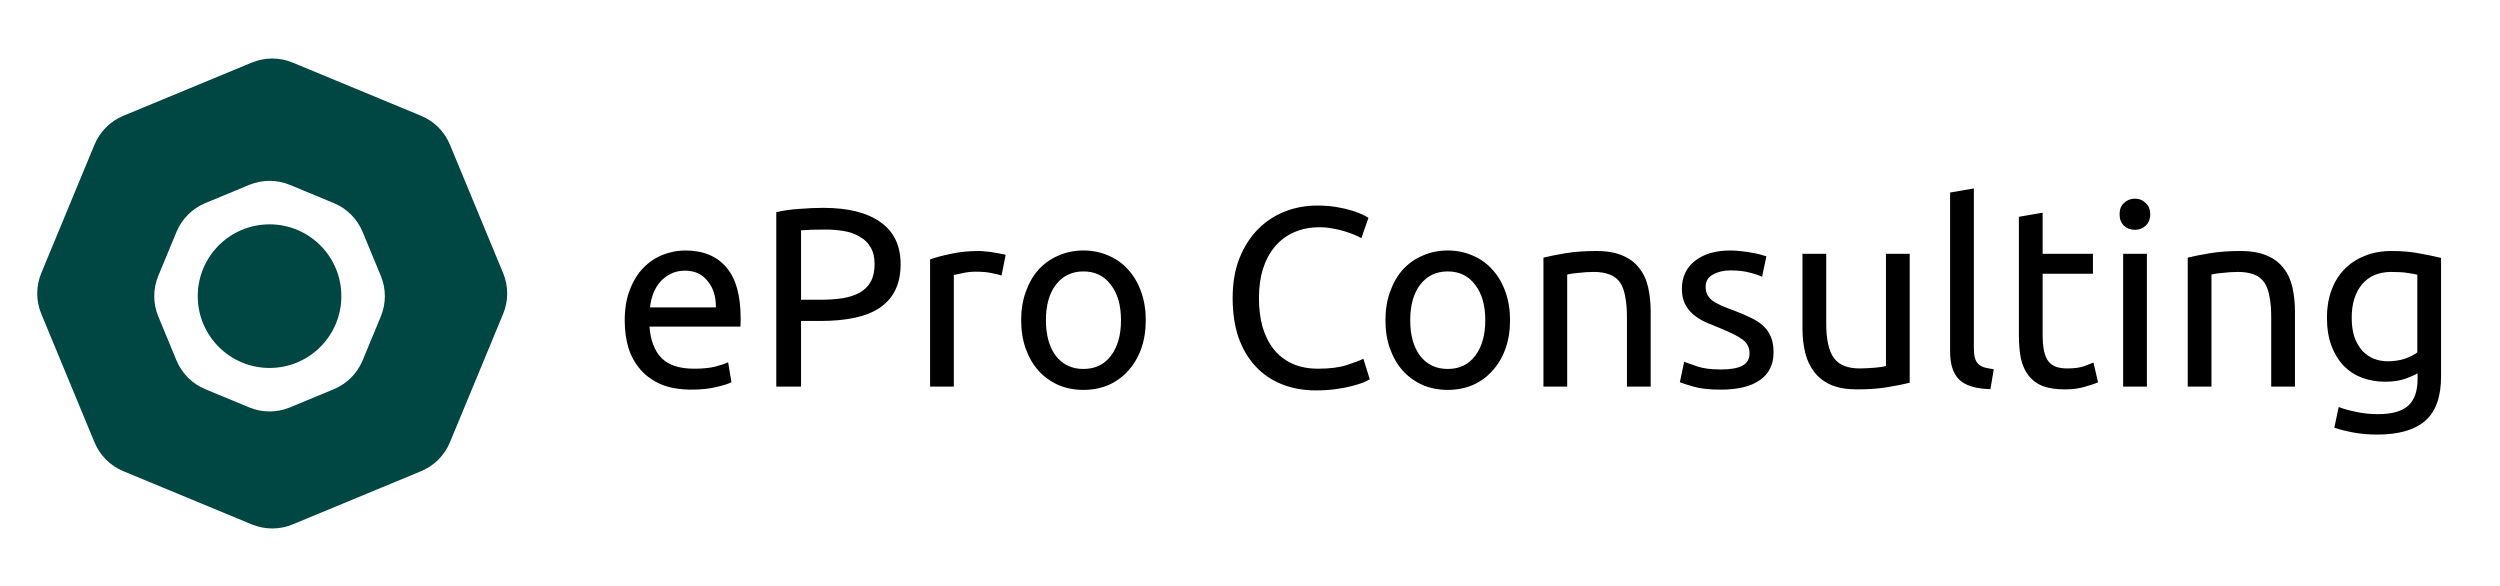
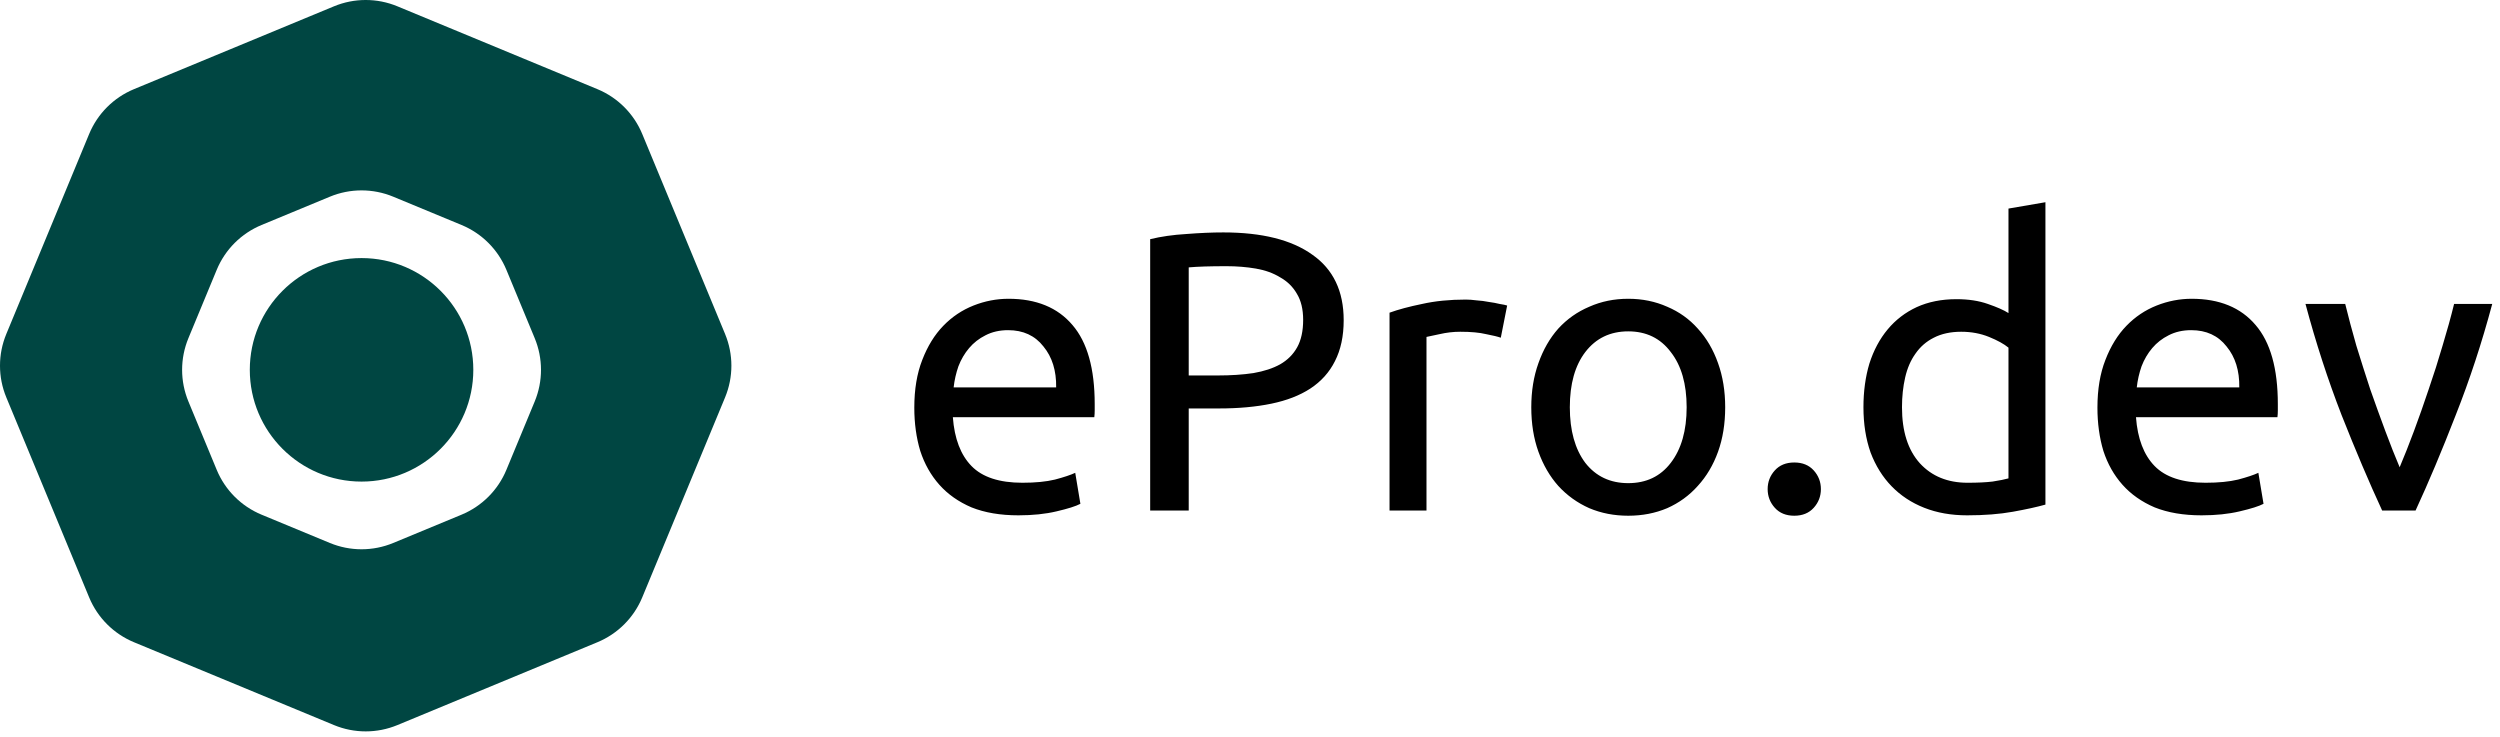
- <svg xmlns="http://www.w3.org/2000/svg" width="470" height="110" viewBox="0 0 470 110" fill="none">
-   <path fill-rule="evenodd" clip-rule="evenodd" d="M47.349 11.761C49.8 10.746 52.553 10.746 55.003 11.761L79.169 21.771C81.619 22.786 83.566 24.733 84.581 27.183L94.591 51.349C95.606 53.8 95.606 56.553 94.591 59.003L84.581 83.169C83.566 85.619 81.619 87.566 79.169 88.581L55.003 98.591C52.553 99.606 49.8 99.606 47.349 98.591L23.183 88.581C20.733 87.566 18.786 85.619 17.771 83.169L7.761 59.003C6.746 56.553 6.746 53.8 7.761 51.349L17.771 27.183C18.786 24.733 20.733 22.786 23.183 21.771L47.349 11.761ZM62.759 73.171L54.503 76.591C52.053 77.606 49.3 77.606 46.849 76.591L38.593 73.171C36.143 72.156 34.196 70.209 33.181 67.759L29.761 59.503C28.746 57.053 28.746 54.3 29.761 51.849L33.181 43.593C34.196 41.143 36.143 39.196 38.593 38.181L46.849 34.761C49.3 33.746 52.053 33.746 54.503 34.761L62.759 38.181C65.209 39.196 67.156 41.143 68.171 43.593L71.591 51.849C72.606 54.3 72.606 57.053 71.591 59.503L68.171 67.759C67.156 70.209 65.209 72.156 62.759 73.171ZM50.676 69.176C58.132 69.176 64.176 63.132 64.176 55.676C64.176 48.22 58.132 42.176 50.676 42.176C43.22 42.176 37.176 48.22 37.176 55.676C37.176 63.132 43.22 69.176 50.676 69.176Z" fill="#004642" />
-   <path d="M117.448 60.244C117.448 58.036 117.768 56.116 118.408 54.484C119.048 52.82 119.896 51.444 120.952 50.356C122.008 49.268 123.224 48.452 124.6 47.908C125.976 47.364 127.384 47.092 128.824 47.092C132.184 47.092 134.76 48.148 136.552 50.26C138.344 52.34 139.24 55.524 139.24 59.812C139.24 60.004 139.24 60.26 139.24 60.58C139.24 60.868 139.224 61.14 139.192 61.396H122.104C122.296 63.988 123.048 65.956 124.36 67.3C125.672 68.644 127.72 69.316 130.504 69.316C132.072 69.316 133.384 69.188 134.44 68.932C135.528 68.644 136.344 68.372 136.888 68.116L137.512 71.86C136.968 72.148 136.008 72.452 134.632 72.772C133.288 73.092 131.752 73.252 130.024 73.252C127.848 73.252 125.96 72.932 124.36 72.292C122.792 71.62 121.496 70.708 120.472 69.556C119.448 68.404 118.68 67.044 118.168 65.476C117.688 63.876 117.448 62.132 117.448 60.244ZM134.584 57.796C134.616 55.78 134.104 54.132 133.048 52.852C132.024 51.54 130.6 50.884 128.776 50.884C127.752 50.884 126.84 51.092 126.04 51.508C125.272 51.892 124.616 52.404 124.072 53.044C123.528 53.684 123.096 54.42 122.776 55.252C122.488 56.084 122.296 56.932 122.2 57.796H134.584ZM154.773 39.076C159.445 39.076 163.029 39.972 165.525 41.764C168.053 43.524 169.317 46.164 169.317 49.684C169.317 51.604 168.965 53.252 168.26 54.628C167.589 55.972 166.597 57.076 165.285 57.94C164.005 58.772 162.437 59.38 160.581 59.764C158.725 60.148 156.629 60.34 154.293 60.34H150.597V72.676H145.941V39.892C147.253 39.572 148.709 39.364 150.309 39.268C151.941 39.14 153.429 39.076 154.773 39.076ZM155.157 43.156C153.173 43.156 151.653 43.204 150.597 43.3V56.356H154.101C155.701 56.356 157.141 56.26 158.421 56.068C159.701 55.844 160.773 55.492 161.637 55.012C162.533 54.5 163.221 53.812 163.701 52.948C164.181 52.084 164.421 50.98 164.421 49.636C164.421 48.356 164.165 47.3 163.653 46.468C163.173 45.636 162.501 44.98 161.637 44.5C160.805 43.988 159.829 43.636 158.709 43.444C157.589 43.252 156.405 43.156 155.157 43.156ZM184.072 47.188C184.456 47.188 184.888 47.22 185.368 47.284C185.88 47.316 186.376 47.38 186.856 47.476C187.336 47.54 187.768 47.62 188.152 47.716C188.568 47.78 188.872 47.844 189.064 47.908L188.296 51.796C187.944 51.668 187.352 51.524 186.52 51.364C185.72 51.172 184.68 51.076 183.4 51.076C182.568 51.076 181.736 51.172 180.904 51.364C180.104 51.524 179.576 51.636 179.32 51.7V72.676H174.856V48.772C175.912 48.388 177.224 48.036 178.792 47.716C180.36 47.364 182.12 47.188 184.072 47.188ZM215.403 60.196C215.403 62.18 215.115 63.972 214.539 65.572C213.963 67.172 213.147 68.548 212.091 69.7C211.067 70.852 209.835 71.748 208.395 72.388C206.955 72.996 205.387 73.3 203.691 73.3C201.995 73.3 200.427 72.996 198.987 72.388C197.547 71.748 196.299 70.852 195.243 69.7C194.219 68.548 193.419 67.172 192.843 65.572C192.267 63.972 191.979 62.18 191.979 60.196C191.979 58.244 192.267 56.468 192.843 54.868C193.419 53.236 194.219 51.844 195.243 50.692C196.299 49.54 197.547 48.66 198.987 48.052C200.427 47.412 201.995 47.092 203.691 47.092C205.387 47.092 206.955 47.412 208.395 48.052C209.835 48.66 211.067 49.54 212.091 50.692C213.147 51.844 213.963 53.236 214.539 54.868C215.115 56.468 215.403 58.244 215.403 60.196ZM210.747 60.196C210.747 57.38 210.107 55.156 208.827 53.524C207.579 51.86 205.867 51.028 203.691 51.028C201.515 51.028 199.787 51.86 198.507 53.524C197.259 55.156 196.635 57.38 196.635 60.196C196.635 63.012 197.259 65.252 198.507 66.916C199.787 68.548 201.515 69.364 203.691 69.364C205.867 69.364 207.579 68.548 208.827 66.916C210.107 65.252 210.747 63.012 210.747 60.196ZM247.385 73.396C245.049 73.396 242.921 73.012 241.001 72.244C239.081 71.476 237.433 70.356 236.057 68.884C234.681 67.412 233.609 65.604 232.841 63.46C232.105 61.284 231.737 58.804 231.737 56.02C231.737 53.236 232.153 50.772 232.985 48.628C233.849 46.452 235.001 44.628 236.441 43.156C237.881 41.684 239.561 40.564 241.481 39.796C243.401 39.028 245.449 38.644 247.625 38.644C249.001 38.644 250.233 38.74 251.321 38.932C252.441 39.124 253.401 39.348 254.201 39.604C255.033 39.86 255.705 40.116 256.217 40.372C256.729 40.628 257.081 40.82 257.273 40.948L255.929 44.788C255.641 44.596 255.225 44.388 254.681 44.164C254.137 43.94 253.513 43.716 252.809 43.492C252.137 43.268 251.385 43.092 250.553 42.964C249.753 42.804 248.937 42.724 248.105 42.724C246.345 42.724 244.761 43.028 243.353 43.636C241.945 44.244 240.745 45.124 239.753 46.276C238.761 47.428 237.993 48.836 237.449 50.5C236.937 52.132 236.681 53.972 236.681 56.02C236.681 58.004 236.905 59.812 237.353 61.444C237.833 63.076 238.537 64.484 239.465 65.668C240.393 66.82 241.545 67.716 242.921 68.356C244.329 68.996 245.961 69.316 247.817 69.316C249.961 69.316 251.737 69.092 253.145 68.644C254.553 68.196 255.609 67.796 256.313 67.444L257.513 71.284C257.289 71.444 256.889 71.652 256.313 71.908C255.737 72.132 255.017 72.356 254.153 72.58C253.289 72.804 252.281 72.996 251.129 73.156C249.977 73.316 248.729 73.396 247.385 73.396ZM283.888 60.196C283.888 62.18 283.6 63.972 283.024 65.572C282.448 67.172 281.632 68.548 280.576 69.7C279.552 70.852 278.32 71.748 276.88 72.388C275.44 72.996 273.872 73.3 272.176 73.3C270.48 73.3 268.912 72.996 267.472 72.388C266.032 71.748 264.784 70.852 263.728 69.7C262.704 68.548 261.904 67.172 261.328 65.572C260.752 63.972 260.464 62.18 260.464 60.196C260.464 58.244 260.752 56.468 261.328 54.868C261.904 53.236 262.704 51.844 263.728 50.692C264.784 49.54 266.032 48.66 267.472 48.052C268.912 47.412 270.48 47.092 272.176 47.092C273.872 47.092 275.44 47.412 276.88 48.052C278.32 48.66 279.552 49.54 280.576 50.692C281.632 51.844 282.448 53.236 283.024 54.868C283.6 56.468 283.888 58.244 283.888 60.196ZM279.232 60.196C279.232 57.38 278.592 55.156 277.312 53.524C276.064 51.86 274.352 51.028 272.176 51.028C270 51.028 268.272 51.86 266.992 53.524C265.744 55.156 265.12 57.38 265.12 60.196C265.12 63.012 265.744 65.252 266.992 66.916C268.272 68.548 270 69.364 272.176 69.364C274.352 69.364 276.064 68.548 277.312 66.916C278.592 65.252 279.232 63.012 279.232 60.196ZM290.168 48.436C291.192 48.18 292.552 47.908 294.248 47.62C295.944 47.332 297.896 47.188 300.104 47.188C302.088 47.188 303.736 47.476 305.048 48.052C306.36 48.596 307.4 49.38 308.168 50.404C308.968 51.396 309.528 52.596 309.848 54.004C310.168 55.412 310.328 56.964 310.328 58.66V72.676H305.864V59.62C305.864 58.084 305.752 56.772 305.528 55.684C305.336 54.596 305 53.716 304.52 53.044C304.04 52.372 303.4 51.892 302.6 51.604C301.8 51.284 300.808 51.124 299.624 51.124C299.144 51.124 298.648 51.14 298.136 51.172C297.624 51.204 297.128 51.252 296.648 51.316C296.2 51.348 295.784 51.396 295.4 51.46C295.048 51.524 294.792 51.572 294.632 51.604V72.676H290.168V48.436ZM323.539 69.46C325.363 69.46 326.707 69.22 327.571 68.74C328.467 68.26 328.915 67.492 328.915 66.436C328.915 65.348 328.483 64.484 327.619 63.844C326.755 63.204 325.331 62.484 323.347 61.684C322.387 61.3 321.459 60.916 320.563 60.532C319.699 60.116 318.947 59.636 318.307 59.092C317.667 58.548 317.155 57.892 316.771 57.124C316.387 56.356 316.195 55.412 316.195 54.292C316.195 52.084 317.011 50.34 318.643 49.06C320.275 47.748 322.499 47.092 325.315 47.092C326.019 47.092 326.723 47.14 327.427 47.236C328.131 47.3 328.787 47.396 329.395 47.524C330.003 47.62 330.531 47.732 330.979 47.86C331.459 47.988 331.827 48.1 332.083 48.196L331.267 52.036C330.787 51.78 330.035 51.524 329.011 51.268C327.987 50.98 326.755 50.836 325.315 50.836C324.067 50.836 322.979 51.092 322.051 51.604C321.123 52.084 320.659 52.852 320.659 53.908C320.659 54.452 320.755 54.932 320.947 55.348C321.171 55.764 321.491 56.148 321.907 56.5C322.355 56.82 322.899 57.124 323.539 57.412C324.179 57.7 324.947 58.004 325.843 58.324C327.027 58.772 328.083 59.22 329.011 59.668C329.939 60.084 330.723 60.58 331.363 61.156C332.035 61.732 332.547 62.436 332.899 63.268C333.251 64.068 333.427 65.06 333.427 66.244C333.427 68.548 332.563 70.292 330.835 71.476C329.139 72.66 326.707 73.252 323.539 73.252C321.331 73.252 319.603 73.06 318.355 72.676C317.107 72.324 316.259 72.052 315.811 71.86L316.627 68.02C317.139 68.212 317.955 68.5 319.075 68.884C320.195 69.268 321.683 69.46 323.539 69.46ZM359.025 71.956C358.001 72.212 356.641 72.484 354.945 72.772C353.281 73.06 351.345 73.204 349.137 73.204C347.217 73.204 345.601 72.932 344.289 72.388C342.977 71.812 341.921 71.012 341.121 69.988C340.321 68.964 339.745 67.764 339.393 66.388C339.041 64.98 338.865 63.428 338.865 61.732V47.716H343.329V60.772C343.329 63.812 343.809 65.988 344.769 67.3C345.729 68.612 347.345 69.268 349.617 69.268C350.097 69.268 350.593 69.252 351.105 69.22C351.617 69.188 352.097 69.156 352.545 69.124C352.993 69.06 353.393 69.012 353.745 68.98C354.129 68.916 354.401 68.852 354.561 68.788V47.716H359.025V71.956ZM374.203 73.156C371.451 73.092 369.499 72.5 368.347 71.38C367.195 70.26 366.619 68.516 366.619 66.148V36.196L371.083 35.428V65.428C371.083 66.164 371.147 66.772 371.275 67.252C371.403 67.732 371.611 68.116 371.899 68.404C372.187 68.692 372.571 68.916 373.051 69.076C373.531 69.204 374.123 69.316 374.827 69.412L374.203 73.156ZM384.016 47.716H393.472V51.46H384.016V62.98C384.016 64.228 384.112 65.268 384.304 66.1C384.496 66.9 384.784 67.54 385.168 68.02C385.552 68.468 386.032 68.788 386.608 68.98C387.184 69.172 387.856 69.268 388.624 69.268C389.968 69.268 391.04 69.124 391.84 68.836C392.672 68.516 393.248 68.292 393.568 68.164L394.432 71.86C393.984 72.084 393.2 72.356 392.08 72.676C390.96 73.028 389.68 73.204 388.24 73.204C386.544 73.204 385.136 72.996 384.016 72.58C382.928 72.132 382.048 71.476 381.376 70.612C380.704 69.748 380.224 68.692 379.936 67.444C379.68 66.164 379.552 64.692 379.552 63.028V40.756L384.016 39.988V47.716ZM403.617 72.676H399.153V47.716H403.617V72.676ZM401.361 43.204C400.561 43.204 399.873 42.948 399.297 42.436C398.753 41.892 398.48 41.172 398.48 40.276C398.48 39.38 398.753 38.676 399.297 38.164C399.873 37.62 400.561 37.348 401.361 37.348C402.161 37.348 402.833 37.62 403.377 38.164C403.953 38.676 404.241 39.38 404.241 40.276C404.241 41.172 403.953 41.892 403.377 42.436C402.833 42.948 402.161 43.204 401.361 43.204ZM411.293 48.436C412.317 48.18 413.677 47.908 415.373 47.62C417.069 47.332 419.021 47.188 421.229 47.188C423.213 47.188 424.861 47.476 426.173 48.052C427.485 48.596 428.525 49.38 429.293 50.404C430.093 51.396 430.653 52.596 430.973 54.004C431.293 55.412 431.453 56.964 431.453 58.66V72.676H426.989V59.62C426.989 58.084 426.877 56.772 426.653 55.684C426.461 54.596 426.125 53.716 425.645 53.044C425.165 52.372 424.525 51.892 423.725 51.604C422.925 51.284 421.933 51.124 420.749 51.124C420.269 51.124 419.773 51.14 419.261 51.172C418.749 51.204 418.253 51.252 417.773 51.316C417.325 51.348 416.909 51.396 416.525 51.46C416.173 51.524 415.917 51.572 415.757 51.604V72.676H411.293V48.436ZM454.504 70.18C454.12 70.436 453.368 70.772 452.248 71.188C451.16 71.572 449.88 71.764 448.408 71.764C446.904 71.764 445.48 71.524 444.136 71.044C442.824 70.564 441.672 69.828 440.68 68.836C439.688 67.812 438.904 66.548 438.328 65.044C437.752 63.54 437.464 61.748 437.464 59.668C437.464 57.844 437.736 56.18 438.28 54.676C438.824 53.14 439.608 51.828 440.632 50.74C441.688 49.62 442.968 48.756 444.472 48.148C445.976 47.508 447.672 47.188 449.56 47.188C451.64 47.188 453.448 47.348 454.984 47.668C456.552 47.956 457.864 48.228 458.92 48.484V70.756C458.92 74.596 457.928 77.38 455.944 79.108C453.96 80.836 450.952 81.7 446.92 81.7C445.352 81.7 443.864 81.572 442.456 81.316C441.08 81.06 439.88 80.756 438.856 80.404L439.672 76.516C440.568 76.868 441.656 77.172 442.936 77.428C444.248 77.716 445.608 77.86 447.016 77.86C449.672 77.86 451.576 77.332 452.728 76.276C453.912 75.22 454.504 73.54 454.504 71.236V70.18ZM454.456 51.652C454.008 51.524 453.4 51.412 452.632 51.316C451.896 51.188 450.888 51.124 449.608 51.124C447.208 51.124 445.352 51.908 444.04 53.476C442.76 55.044 442.12 57.124 442.12 59.716C442.12 61.156 442.296 62.388 442.648 63.412C443.032 64.436 443.528 65.284 444.136 65.956C444.776 66.628 445.496 67.124 446.296 67.444C447.128 67.764 447.976 67.924 448.84 67.924C450.024 67.924 451.112 67.764 452.104 67.444C453.096 67.092 453.88 66.692 454.456 66.244V51.652Z" fill="black" />
+ <svg xmlns="http://www.w3.org/2000/svg" width="302" height="89" viewBox="0 0 302 89" fill="none">
+   <path fill-rule="evenodd" clip-rule="evenodd" d="M40.349 0.761C42.8 -0.254 45.553 -0.254 48.003 0.761L72.169 10.771C74.619 11.786 76.566 13.733 77.581 16.183L87.591 40.349C88.606 42.8 88.606 45.553 87.591 48.003L77.581 72.169C76.566 74.619 74.619 76.566 72.169 77.581L48.003 87.591C45.553 88.606 42.8 88.606 40.349 87.591L16.183 77.581C13.733 76.566 11.786 74.619 10.771 72.169L0.761 48.003C-0.254 45.553 -0.254 42.8 0.761 40.349L10.771 16.183C11.786 13.733 13.733 11.786 16.183 10.771L40.349 0.761ZM55.759 62.171L47.503 65.591C45.053 66.606 42.3 66.606 39.849 65.591L31.593 62.171C29.143 61.156 27.196 59.209 26.181 56.759L22.761 48.503C21.746 46.053 21.746 43.3 22.761 40.849L26.181 32.593C27.196 30.143 29.143 28.196 31.593 27.181L39.849 23.761C42.3 22.746 45.053 22.746 47.503 23.761L55.759 27.181C58.209 28.196 60.156 30.143 61.171 32.593L64.591 40.849C65.606 43.3 65.606 46.053 64.591 48.503L61.171 56.759C60.156 59.209 58.209 61.156 55.759 62.171ZM43.676 58.176C51.132 58.176 57.176 52.132 57.176 44.676C57.176 37.22 51.132 31.176 43.676 31.176C36.22 31.176 30.176 37.22 30.176 44.676C30.176 52.132 36.22 58.176 43.676 58.176Z" fill="#004642" />
+   <path d="M110.448 49.244C110.448 47.036 110.768 45.116 111.408 43.484C112.048 41.82 112.896 40.444 113.952 39.356C115.008 38.268 116.224 37.452 117.6 36.908C118.976 36.364 120.384 36.092 121.824 36.092C125.184 36.092 127.76 37.148 129.552 39.26C131.344 41.34 132.24 44.524 132.24 48.812C132.24 49.004 132.24 49.26 132.24 49.58C132.24 49.868 132.224 50.14 132.192 50.396H115.104C115.296 52.988 116.048 54.956 117.36 56.3C118.672 57.644 120.72 58.316 123.504 58.316C125.072 58.316 126.384 58.188 127.44 57.932C128.528 57.644 129.344 57.372 129.888 57.116L130.512 60.86C129.968 61.148 129.008 61.452 127.632 61.772C126.288 62.092 124.752 62.252 123.024 62.252C120.848 62.252 118.96 61.932 117.36 61.292C115.792 60.62 114.496 59.708 113.472 58.556C112.448 57.404 111.68 56.044 111.168 54.476C110.688 52.876 110.448 51.132 110.448 49.244ZM127.584 46.796C127.616 44.78 127.104 43.132 126.048 41.852C125.024 40.54 123.6 39.884 121.776 39.884C120.752 39.884 119.84 40.092 119.04 40.508C118.272 40.892 117.616 41.404 117.072 42.044C116.528 42.684 116.096 43.42 115.776 44.252C115.488 45.084 115.296 45.932 115.2 46.796H127.584ZM147.773 28.076C152.445 28.076 156.029 28.972 158.525 30.764C161.053 32.524 162.317 35.164 162.317 38.684C162.317 40.604 161.965 42.252 161.26 43.628C160.589 44.972 159.597 46.076 158.285 46.94C157.005 47.772 155.437 48.38 153.581 48.764C151.725 49.148 149.629 49.34 147.293 49.34H143.597V61.676H138.941V28.892C140.253 28.572 141.709 28.364 143.309 28.268C144.941 28.14 146.429 28.076 147.773 28.076ZM148.157 32.156C146.173 32.156 144.653 32.204 143.597 32.3V45.356H147.101C148.701 45.356 150.141 45.26 151.421 45.068C152.701 44.844 153.773 44.492 154.637 44.012C155.533 43.5 156.221 42.812 156.701 41.948C157.181 41.084 157.421 39.98 157.421 38.636C157.421 37.356 157.165 36.3 156.653 35.468C156.173 34.636 155.501 33.98 154.637 33.5C153.805 32.988 152.829 32.636 151.709 32.444C150.589 32.252 149.405 32.156 148.157 32.156ZM177.072 36.188C177.456 36.188 177.888 36.22 178.368 36.284C178.88 36.316 179.376 36.38 179.856 36.476C180.336 36.54 180.768 36.62 181.152 36.716C181.568 36.78 181.872 36.844 182.064 36.908L181.296 40.796C180.944 40.668 180.352 40.524 179.52 40.364C178.72 40.172 177.68 40.076 176.4 40.076C175.568 40.076 174.736 40.172 173.904 40.364C173.104 40.524 172.576 40.636 172.32 40.7V61.676H167.856V37.772C168.912 37.388 170.224 37.036 171.792 36.716C173.36 36.364 175.12 36.188 177.072 36.188ZM208.403 49.196C208.403 51.18 208.115 52.972 207.539 54.572C206.963 56.172 206.147 57.548 205.091 58.7C204.067 59.852 202.835 60.748 201.395 61.388C199.955 61.996 198.387 62.3 196.691 62.3C194.995 62.3 193.427 61.996 191.987 61.388C190.547 60.748 189.299 59.852 188.243 58.7C187.219 57.548 186.419 56.172 185.843 54.572C185.267 52.972 184.979 51.18 184.979 49.196C184.979 47.244 185.267 45.468 185.843 43.868C186.419 42.236 187.219 40.844 188.243 39.692C189.299 38.54 190.547 37.66 191.987 37.052C193.427 36.412 194.995 36.092 196.691 36.092C198.387 36.092 199.955 36.412 201.395 37.052C202.835 37.66 204.067 38.54 205.091 39.692C206.147 40.844 206.963 42.236 207.539 43.868C208.115 45.468 208.403 47.244 208.403 49.196ZM203.747 49.196C203.747 46.38 203.107 44.156 201.827 42.524C200.579 40.86 198.867 40.028 196.691 40.028C194.515 40.028 192.787 40.86 191.507 42.524C190.259 44.156 189.635 46.38 189.635 49.196C189.635 52.012 190.259 54.252 191.507 55.916C192.787 57.548 194.515 58.364 196.691 58.364C198.867 58.364 200.579 57.548 201.827 55.916C203.107 54.252 203.747 52.012 203.747 49.196ZM219.964 59.084C219.964 59.948 219.676 60.7 219.1 61.34C218.524 61.98 217.74 62.3 216.748 62.3C215.756 62.3 214.972 61.98 214.396 61.34C213.82 60.7 213.532 59.948 213.532 59.084C213.532 58.22 213.82 57.468 214.396 56.828C214.972 56.188 215.756 55.868 216.748 55.868C217.74 55.868 218.524 56.188 219.1 56.828C219.676 57.468 219.964 58.22 219.964 59.084ZM242.624 41.996C242.08 41.548 241.296 41.116 240.272 40.7C239.248 40.284 238.128 40.076 236.912 40.076C235.632 40.076 234.528 40.316 233.6 40.796C232.704 41.244 231.968 41.884 231.392 42.716C230.816 43.516 230.4 44.476 230.144 45.596C229.888 46.716 229.76 47.916 229.76 49.196C229.76 52.108 230.48 54.364 231.92 55.964C233.36 57.532 235.28 58.316 237.68 58.316C238.896 58.316 239.904 58.268 240.704 58.172C241.536 58.044 242.176 57.916 242.624 57.788V41.996ZM242.624 25.196L247.088 24.428V60.956C246.064 61.244 244.752 61.532 243.152 61.82C241.552 62.108 239.712 62.252 237.632 62.252C235.712 62.252 233.984 61.948 232.448 61.34C230.912 60.732 229.6 59.868 228.512 58.748C227.424 57.628 226.576 56.268 225.968 54.668C225.392 53.036 225.104 51.212 225.104 49.196C225.104 47.276 225.344 45.516 225.824 43.916C226.336 42.316 227.072 40.94 228.032 39.788C228.992 38.636 230.16 37.74 231.536 37.1C232.944 36.46 234.544 36.14 236.336 36.14C237.776 36.14 239.04 36.332 240.128 36.716C241.248 37.1 242.08 37.468 242.624 37.82V25.196ZM253.37 49.244C253.37 47.036 253.69 45.116 254.33 43.484C254.97 41.82 255.818 40.444 256.874 39.356C257.93 38.268 259.146 37.452 260.522 36.908C261.898 36.364 263.306 36.092 264.746 36.092C268.106 36.092 270.682 37.148 272.474 39.26C274.266 41.34 275.162 44.524 275.162 48.812C275.162 49.004 275.162 49.26 275.162 49.58C275.162 49.868 275.146 50.14 275.114 50.396H258.026C258.218 52.988 258.97 54.956 260.282 56.3C261.594 57.644 263.642 58.316 266.426 58.316C267.994 58.316 269.306 58.188 270.362 57.932C271.45 57.644 272.266 57.372 272.81 57.116L273.434 60.86C272.89 61.148 271.93 61.452 270.554 61.772C269.21 62.092 267.674 62.252 265.946 62.252C263.77 62.252 261.882 61.932 260.282 61.292C258.714 60.62 257.418 59.708 256.394 58.556C255.37 57.404 254.602 56.044 254.09 54.476C253.61 52.876 253.37 51.132 253.37 49.244ZM270.506 46.796C270.538 44.78 270.026 43.132 268.97 41.852C267.946 40.54 266.522 39.884 264.698 39.884C263.674 39.884 262.762 40.092 261.962 40.508C261.194 40.892 260.538 41.404 259.994 42.044C259.45 42.684 259.018 43.42 258.698 44.252C258.41 45.084 258.218 45.932 258.122 46.796H270.506ZM301.062 36.716C299.814 41.388 298.342 45.868 296.646 50.156C294.982 54.444 293.366 58.284 291.798 61.676H287.766C286.198 58.284 284.566 54.444 282.87 50.156C281.206 45.868 279.75 41.388 278.502 36.716H283.302C283.686 38.284 284.134 39.964 284.646 41.756C285.19 43.516 285.75 45.276 286.326 47.036C286.934 48.764 287.542 50.444 288.15 52.076C288.758 53.708 289.334 55.164 289.878 56.444C290.422 55.164 290.998 53.708 291.606 52.076C292.214 50.444 292.806 48.764 293.382 47.036C293.99 45.276 294.55 43.516 295.062 41.756C295.606 39.964 296.07 38.284 296.454 36.716H301.062Z" fill="black" />
</svg>
